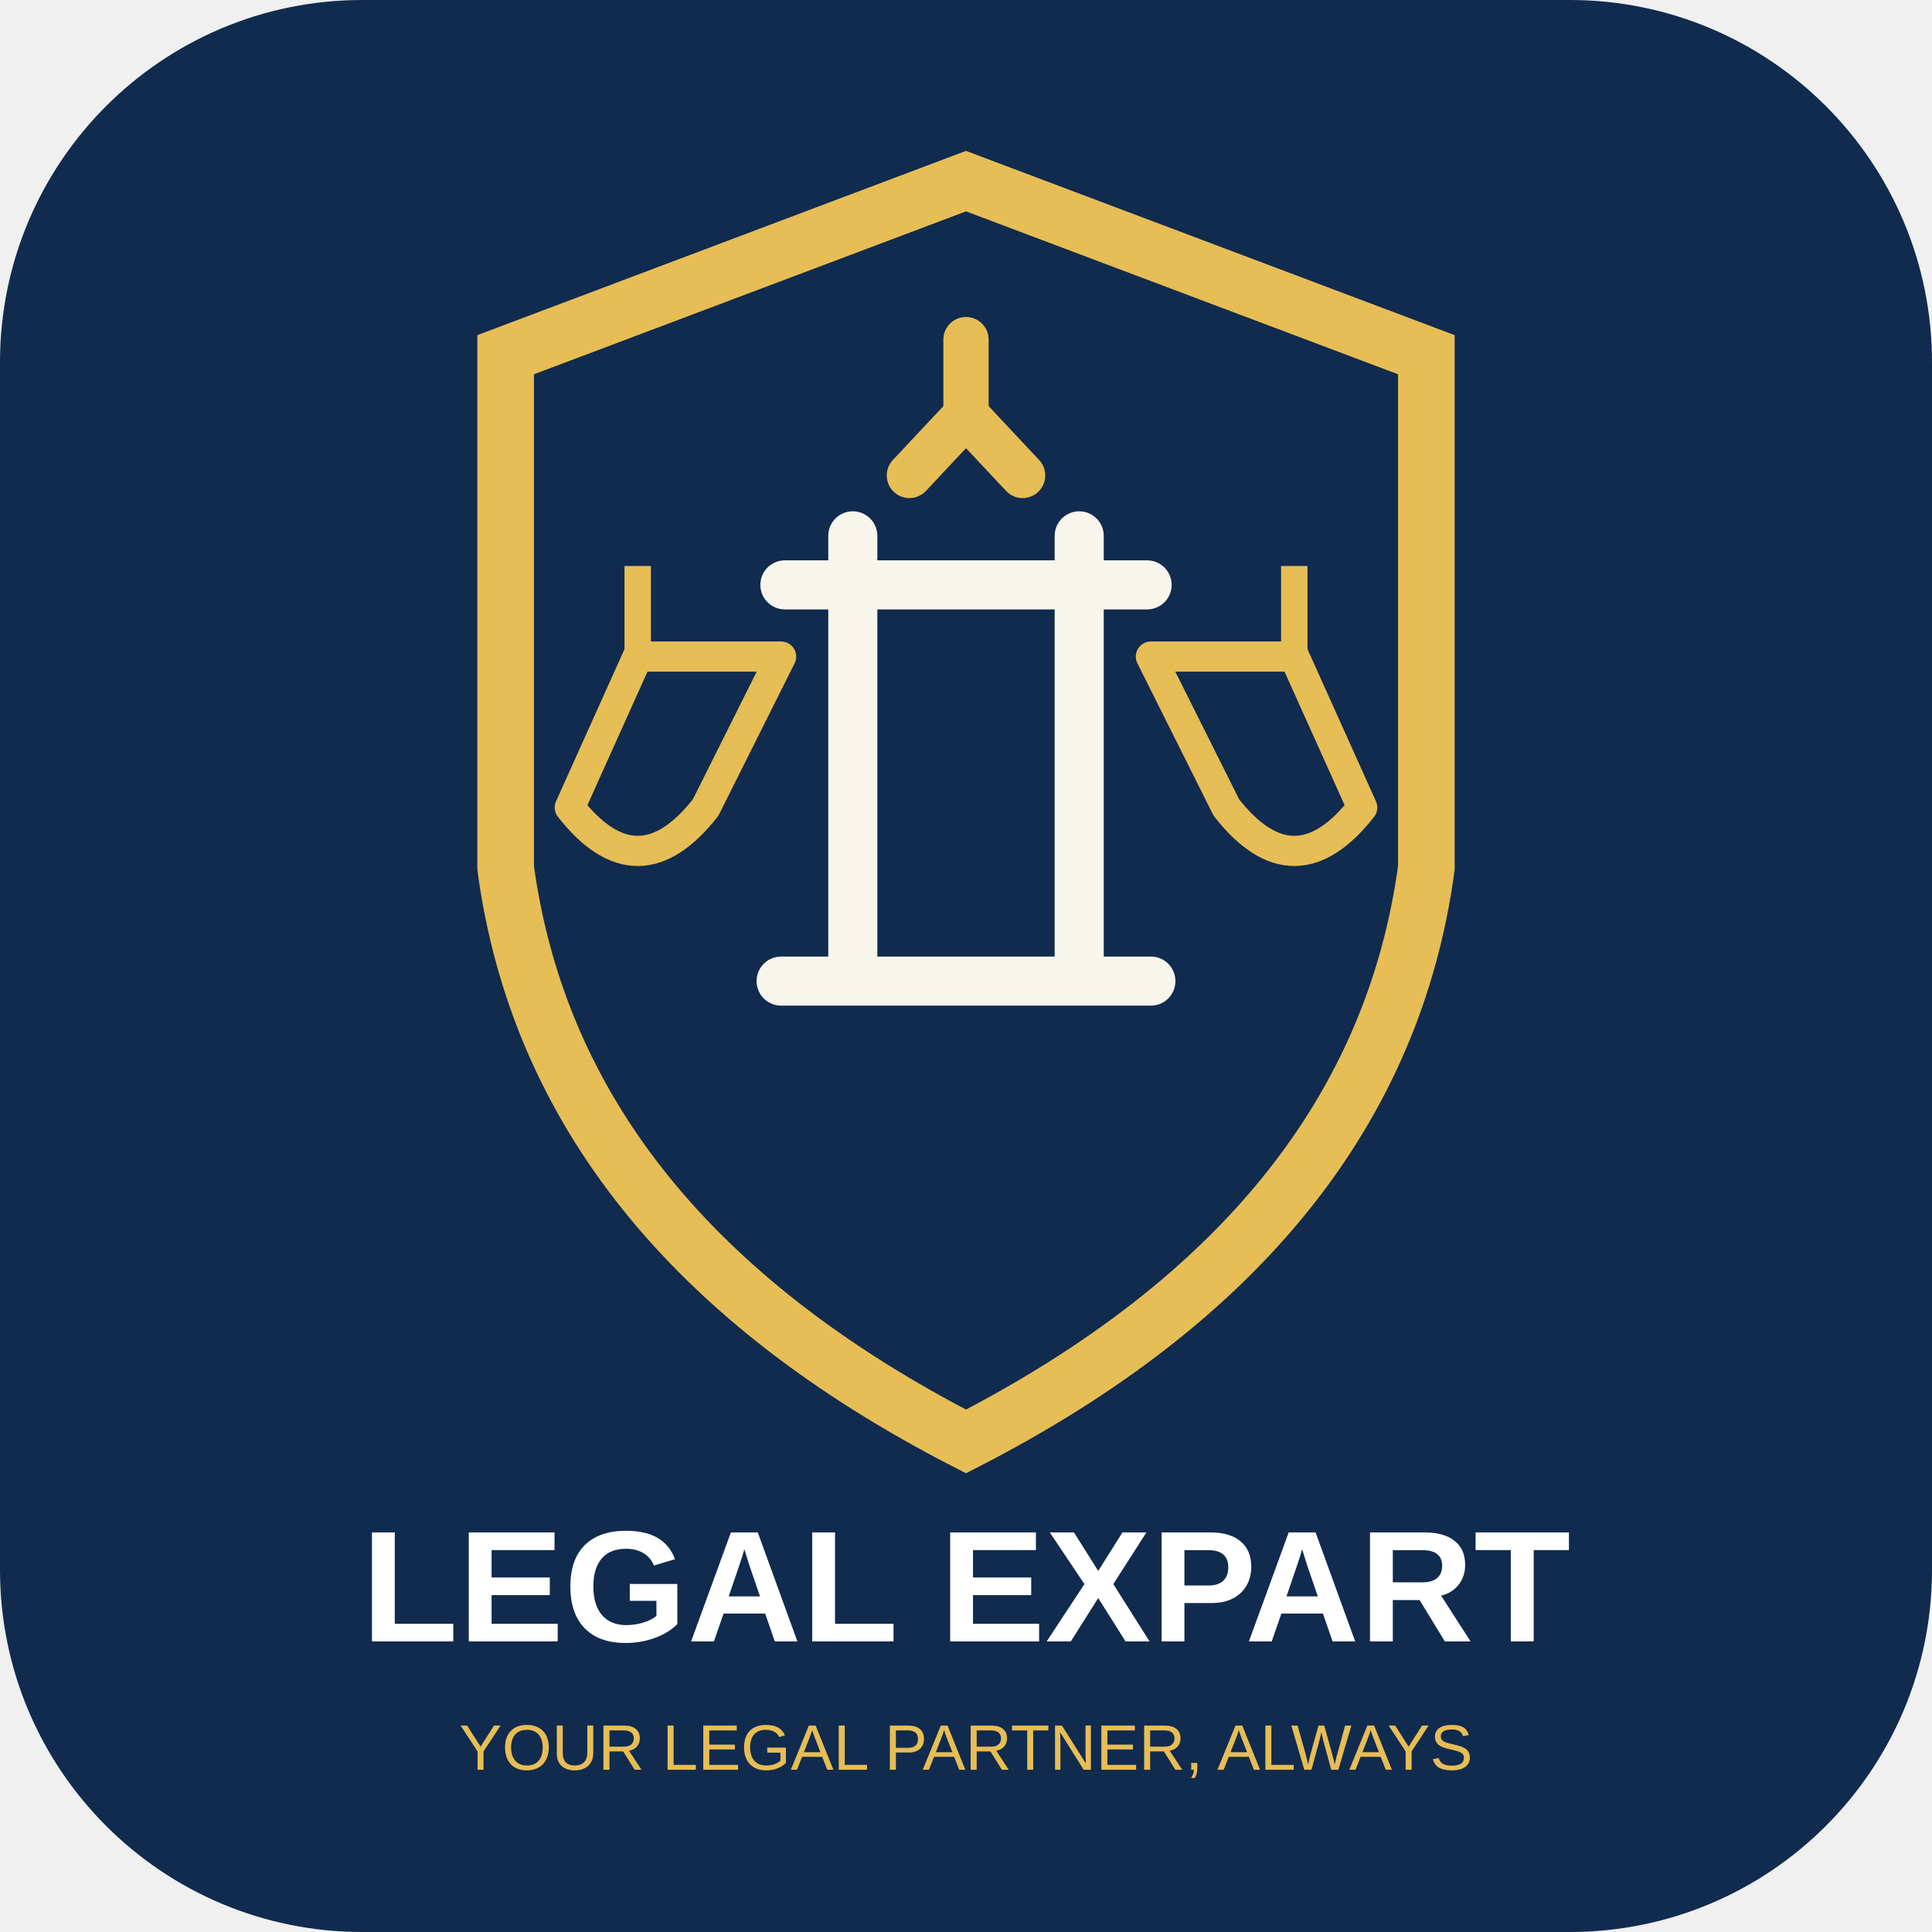
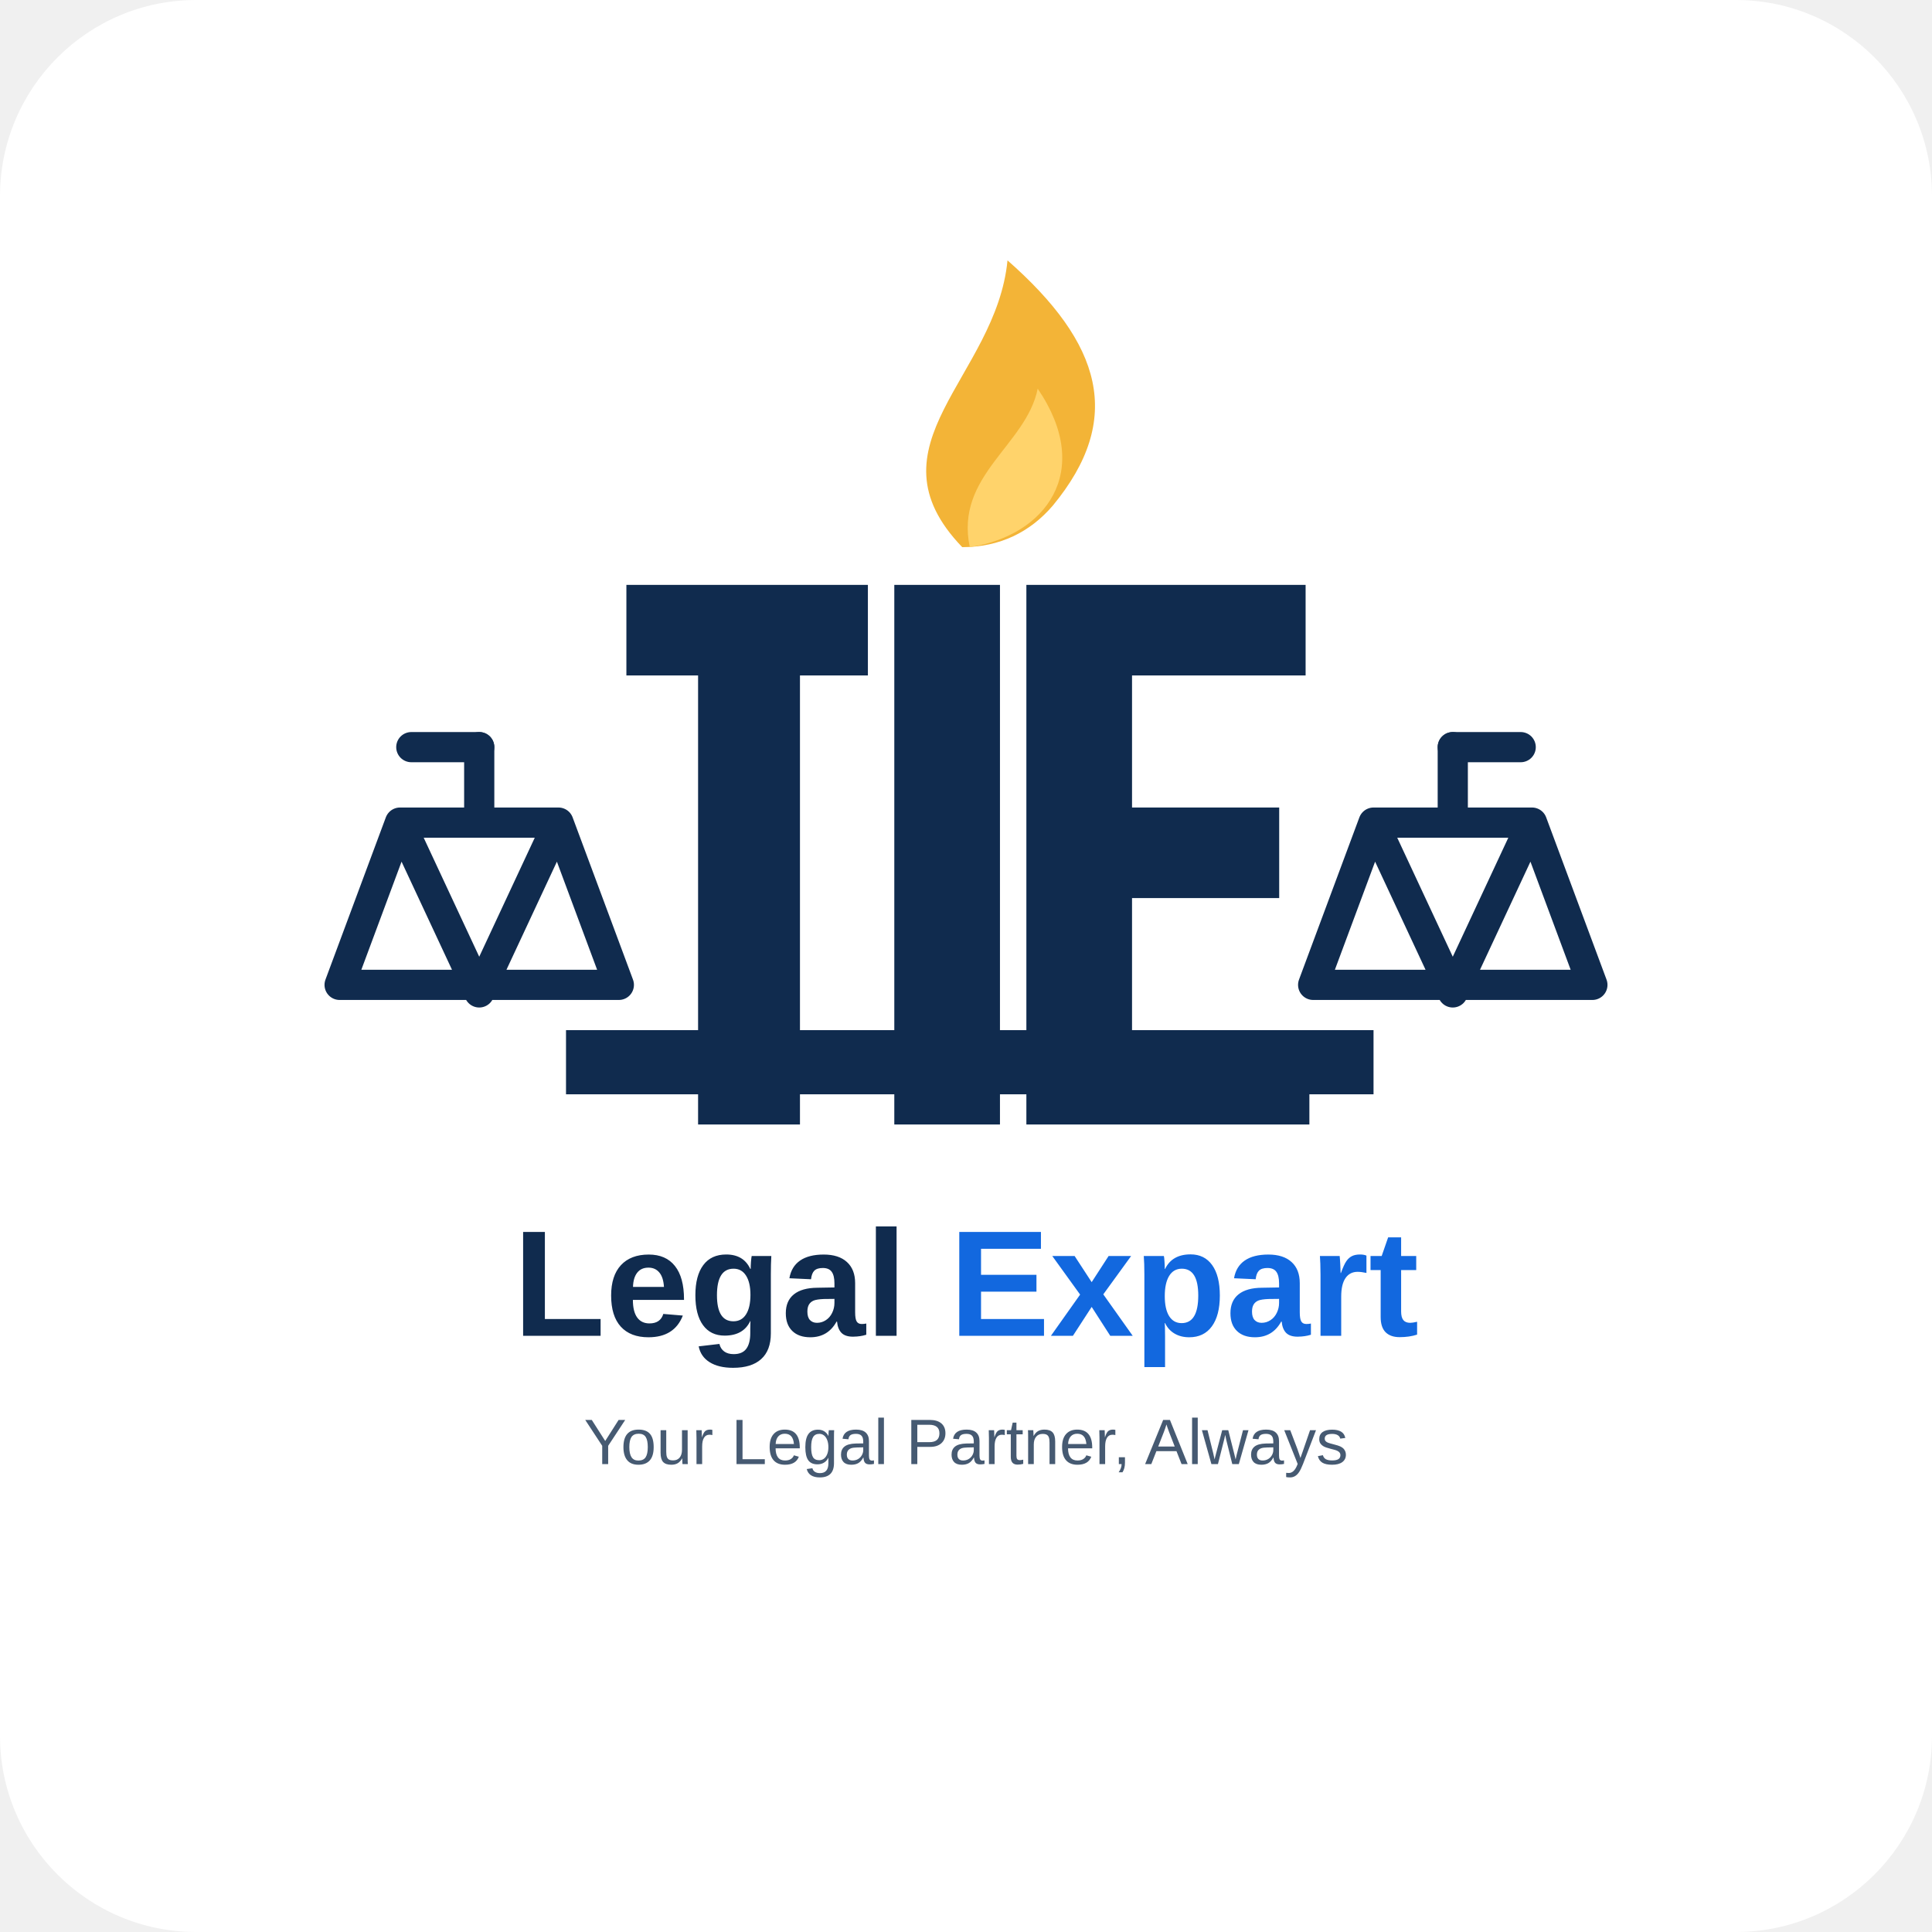
<svg xmlns="http://www.w3.org/2000/svg" viewBox="0 0 512 512">
-   <rect width="512" height="512" rx="96" fill="#102b4e" />
-   <path d="M256 48 L378 94 L378 230 Q365 326 256 382 Q147 326 134 230 L134 94 Z" fill="none" stroke="#e7bd55" stroke-width="15" />
-   <path d="M226 142 L226 260 M286 142 L286 260 M208 155 L304 155 M207 260 L305 260" fill="none" stroke="#f8f5ed" stroke-width="13" stroke-linecap="round" />
-   <path d="M256 110 L256 90 M256 110 L241 126 M256 110 L271 126" fill="none" stroke="#e7bd55" stroke-width="12" stroke-linecap="round" />
-   <path d="M207 174 L169 174 L151 214 Q169 237 187 214 Z M305 174 L343 174 L361 214 Q343 237 325 214 Z" fill="none" stroke="#e7bd55" stroke-width="8" stroke-linejoin="round" />
-   <path d="M169 174 L169 150 M343 174 L343 150" stroke="#e7bd55" stroke-width="7" />
-   <text x="256" y="435" text-anchor="middle" font-family="Arial,sans-serif" font-size="42" font-weight="700" fill="#ffffff">LEGAL EXPART</text>
-   <text x="256" y="469" text-anchor="middle" font-family="Arial,sans-serif" font-size="17" fill="#e7bd55">YOUR LEGAL PARTNER, ALWAYS</text>
+   <rect width="512" height="512" rx="52" fill="#ffffff" />
+   <g fill="#102b4e">
+     <path d="M166 155h64v24h-18v119h-27V179h-19z" />
+     <path d="M237 155h28v143h-28z" />
+     <path d="M272 155h74v24h-46v35h39v24h-39v36h47v24h-75z" />
+     <path d="M150 273h214v17H150z" />
+   </g>
+   <g fill="none" stroke="#102b4e" stroke-width="8" stroke-linecap="round" stroke-linejoin="round">
+     <path d="M106 218h42l-21 45z M127 218v-20 M106 218l-16 43h74l-16-43" />
+     <path d="M364 218h42l-21 45z M385 218v-20 M364 218l-16 43h74l-16-43" />
+     <path d="M127 198h-18 M385 198h18" />
+   </g>
+   <path d="M255 145c-26-27 9-45 12-76 25 22 31 42 12 65-6 7-14 11-24 11z" fill="#f3b437" />
+   <path d="M257 145c-4-19 15-27 18-42 15 22 2 39-18 42z" fill="#ffd36b" />
+   <text x="256" y="354" text-anchor="middle" font-family="Arial,sans-serif" font-size="40" font-weight="800" fill="#102b4e">Legal <tspan fill="#1268df">Expart</tspan>
+   </text>
+   <text x="256" y="388" text-anchor="middle" font-family="Arial,sans-serif" font-size="17" fill="#465a72">Your Legal Partner, Always</text>
</svg>
